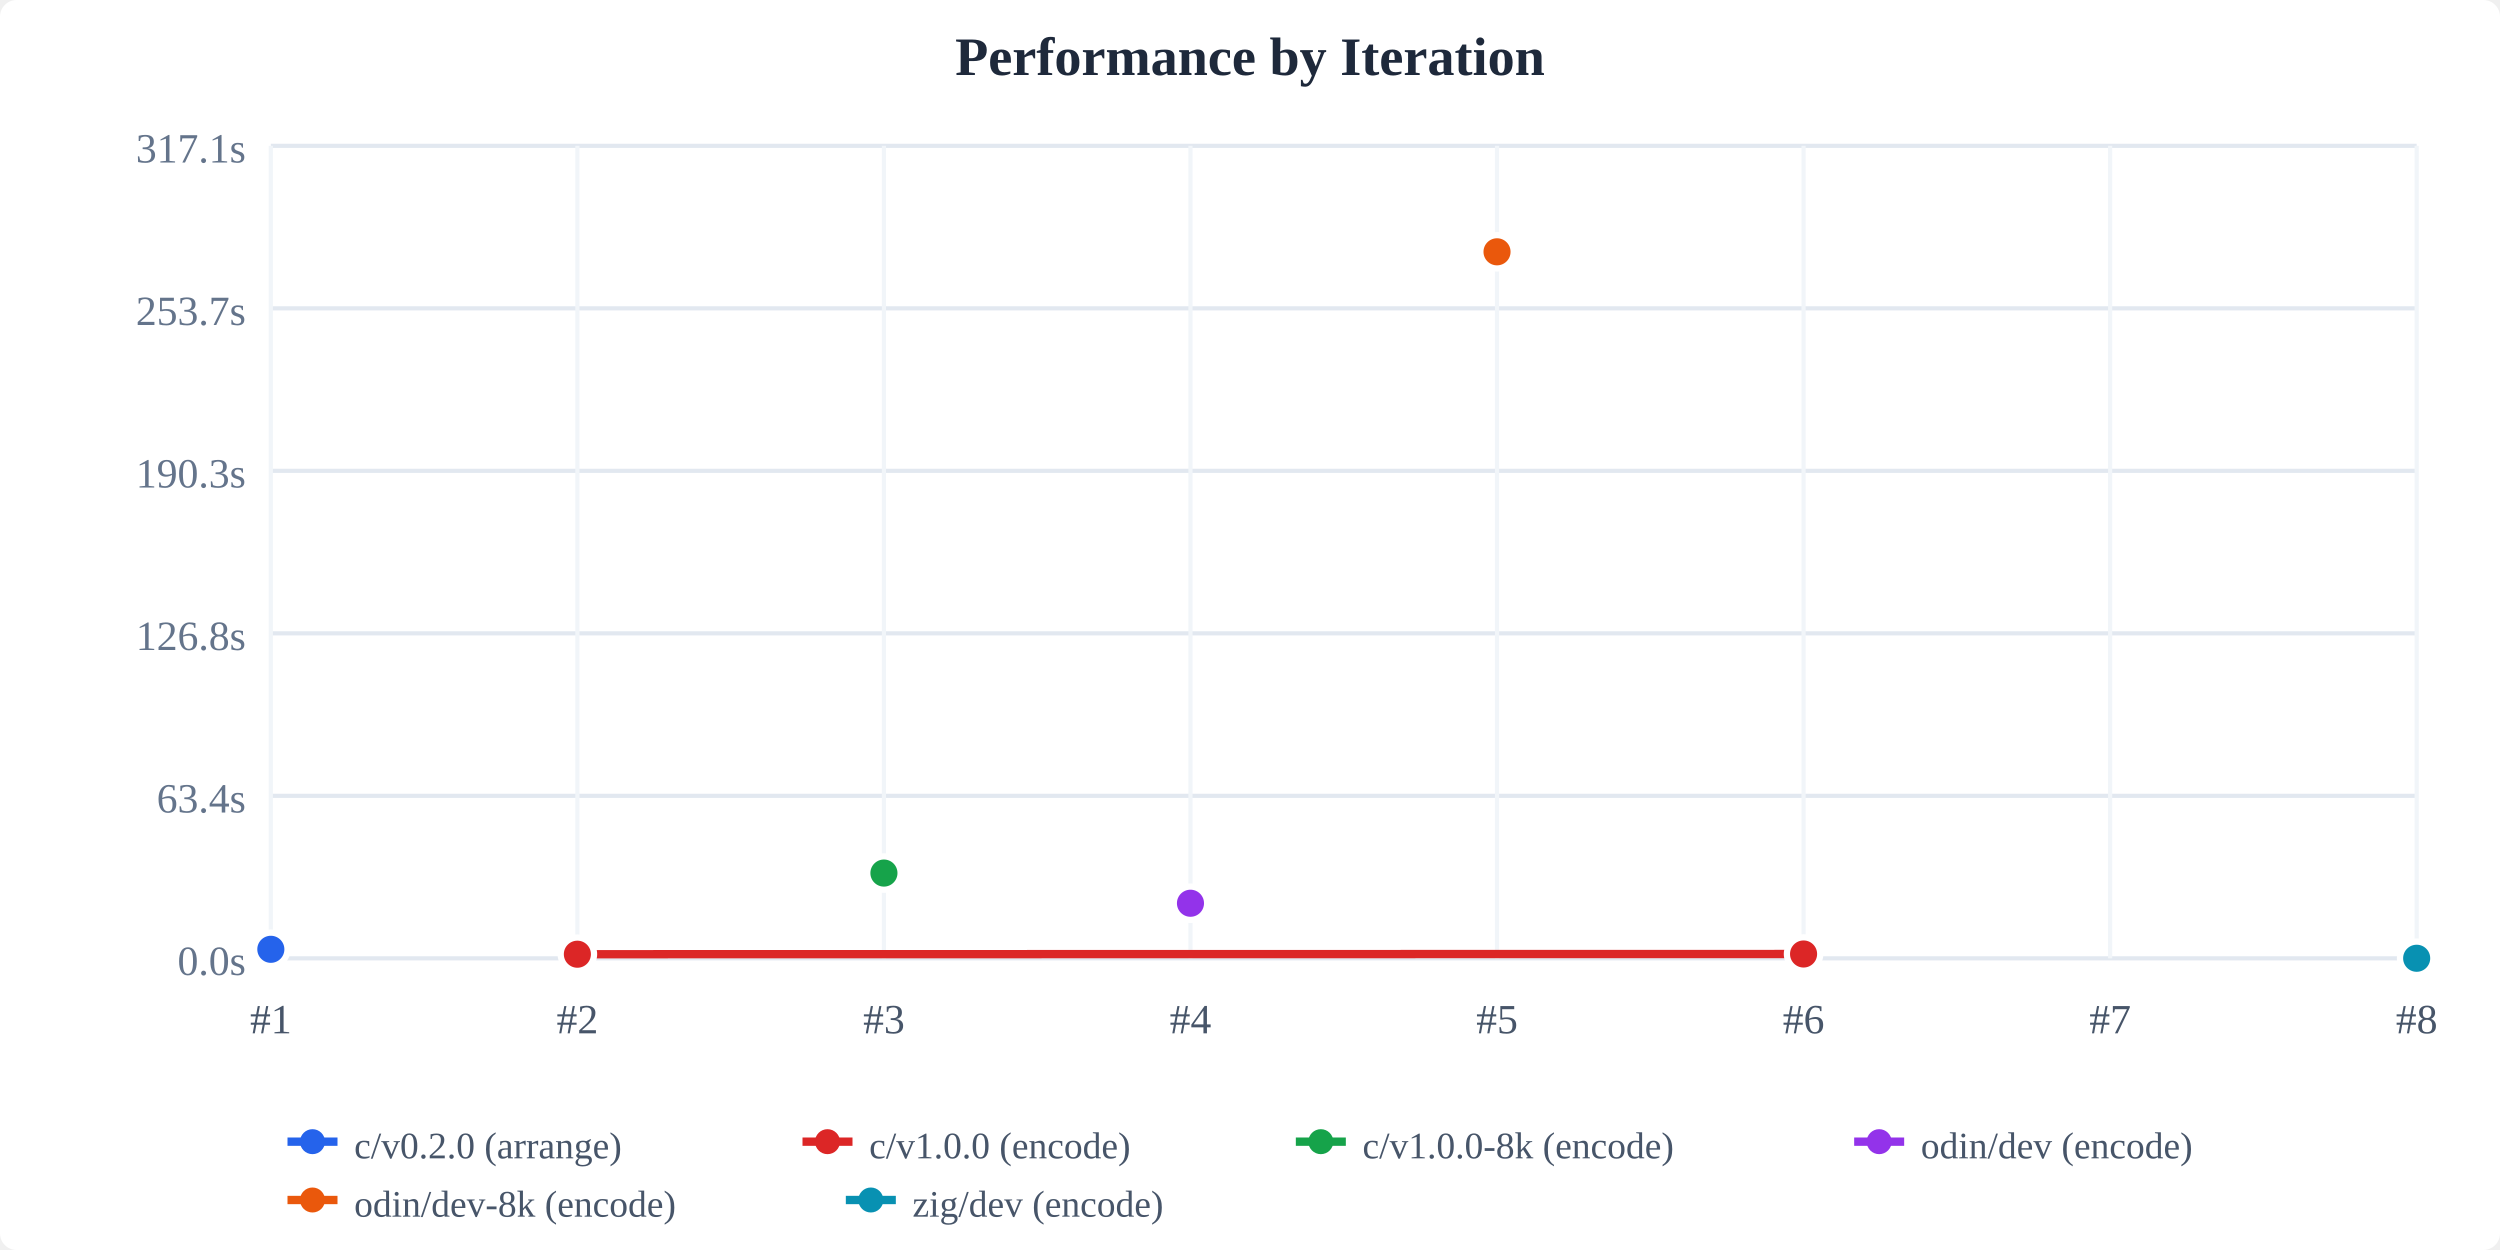
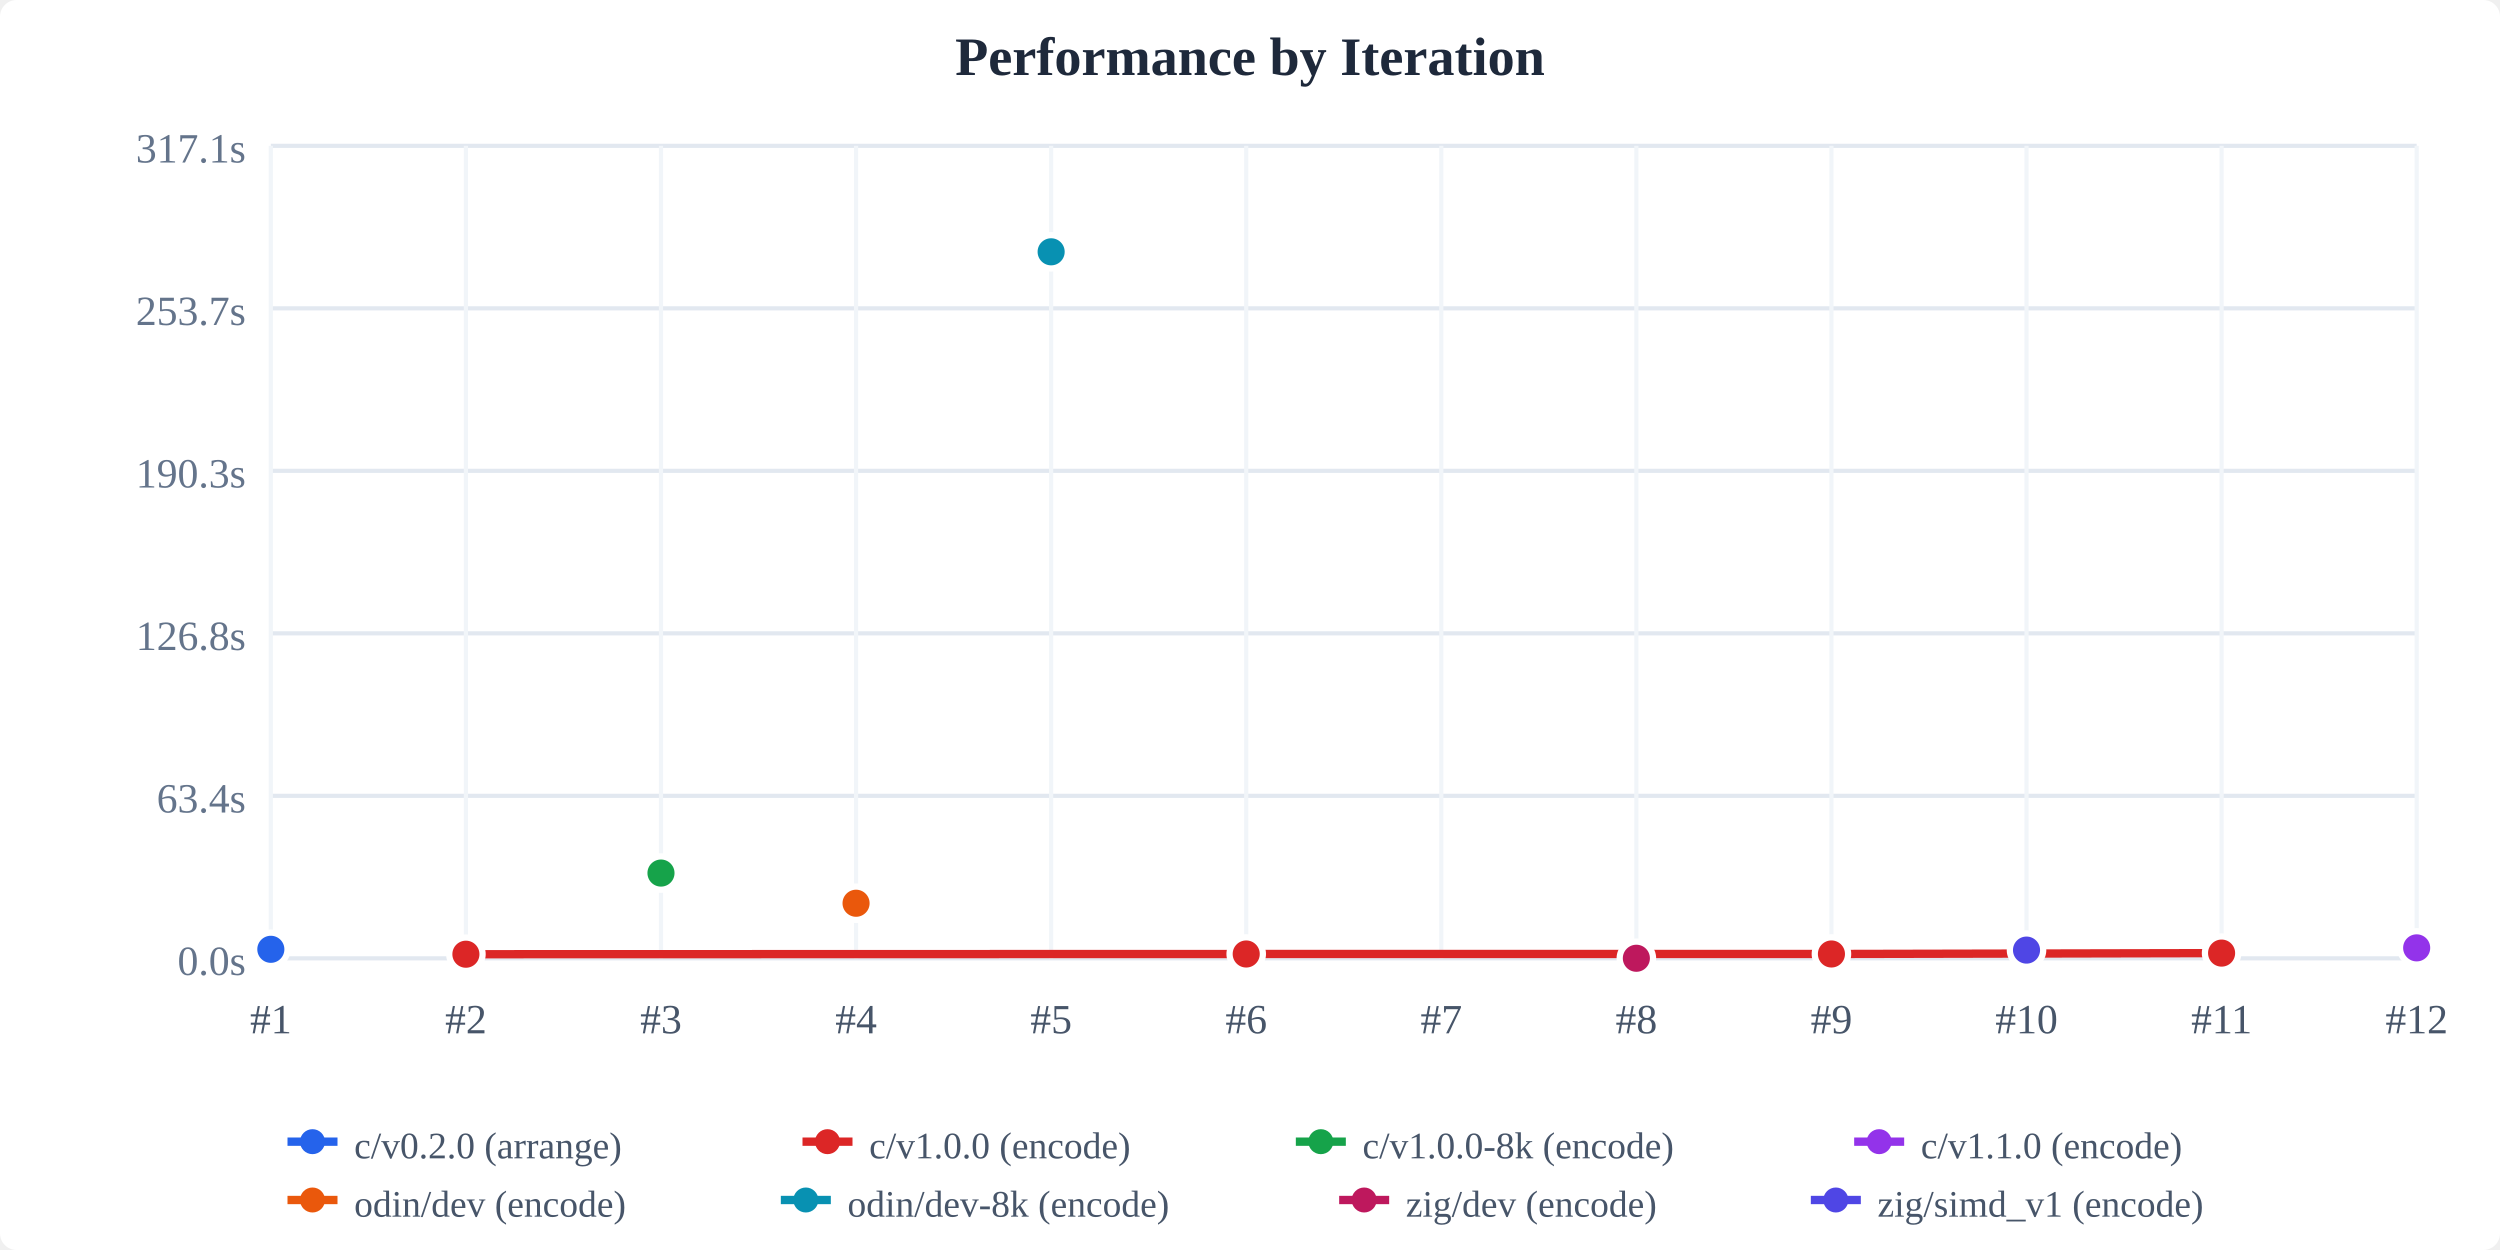
<svg xmlns="http://www.w3.org/2000/svg" width="600" height="300" viewBox="0 0 600 300">
  <rect width="600" height="300" fill="white" rx="4" />
  <text x="300.0" y="18" text-anchor="middle" font-size="13" font-weight="600" fill="#1e293b">Performance by Iteration</text>
  <line x1="65" y1="230.0" x2="580" y2="230.0" stroke="#e2e8f0" stroke-width="1" />
  <text x="59" y="234.0" text-anchor="end" font-size="10" fill="#64748b">0.0s</text>
  <line x1="65" y1="191.0" x2="580" y2="191.0" stroke="#e2e8f0" stroke-width="1" />
  <text x="59" y="195.0" text-anchor="end" font-size="10" fill="#64748b">63.4s</text>
  <line x1="65" y1="152.0" x2="580" y2="152.0" stroke="#e2e8f0" stroke-width="1" />
  <text x="59" y="156.0" text-anchor="end" font-size="10" fill="#64748b">126.8s</text>
  <line x1="65" y1="113" x2="580" y2="113" stroke="#e2e8f0" stroke-width="1" />
  <text x="59" y="117" text-anchor="end" font-size="10" fill="#64748b">190.3s</text>
  <line x1="65" y1="74" x2="580" y2="74" stroke="#e2e8f0" stroke-width="1" />
  <text x="59" y="78" text-anchor="end" font-size="10" fill="#64748b">253.7s</text>
  <line x1="65" y1="35.0" x2="580" y2="35.0" stroke="#e2e8f0" stroke-width="1" />
  <text x="59" y="39.0" text-anchor="end" font-size="10" fill="#64748b">317.1s</text>
  <text x="65.0" y="248" text-anchor="middle" font-size="10" fill="#475569">#1</text>
  <line x1="65.0" y1="35" x2="65.0" y2="230" stroke="#f1f5f9" stroke-width="1" />
-   <text x="138.571" y="248" text-anchor="middle" font-size="10" fill="#475569">#2</text>
-   <line x1="138.571" y1="35" x2="138.571" y2="230" stroke="#f1f5f9" stroke-width="1" />
-   <text x="212.143" y="248" text-anchor="middle" font-size="10" fill="#475569">#3</text>
-   <line x1="212.143" y1="35" x2="212.143" y2="230" stroke="#f1f5f9" stroke-width="1" />
-   <text x="285.714" y="248" text-anchor="middle" font-size="10" fill="#475569">#4</text>
-   <line x1="285.714" y1="35" x2="285.714" y2="230" stroke="#f1f5f9" stroke-width="1" />
-   <text x="359.286" y="248" text-anchor="middle" font-size="10" fill="#475569">#5</text>
-   <line x1="359.286" y1="35" x2="359.286" y2="230" stroke="#f1f5f9" stroke-width="1" />
-   <text x="432.857" y="248" text-anchor="middle" font-size="10" fill="#475569">#6</text>
-   <line x1="432.857" y1="35" x2="432.857" y2="230" stroke="#f1f5f9" stroke-width="1" />
-   <text x="506.429" y="248" text-anchor="middle" font-size="10" fill="#475569">#7</text>
-   <line x1="506.429" y1="35" x2="506.429" y2="230" stroke="#f1f5f9" stroke-width="1" />
-   <text x="580.0" y="248" text-anchor="middle" font-size="10" fill="#475569">#8</text>
+   <text x="111.818" y="248" text-anchor="middle" font-size="10" fill="#475569">#2</text>
+   <line x1="111.818" y1="35" x2="111.818" y2="230" stroke="#f1f5f9" stroke-width="1" />
+   <text x="158.636" y="248" text-anchor="middle" font-size="10" fill="#475569">#3</text>
+   <line x1="158.636" y1="35" x2="158.636" y2="230" stroke="#f1f5f9" stroke-width="1" />
+   <text x="205.455" y="248" text-anchor="middle" font-size="10" fill="#475569">#4</text>
+   <line x1="205.455" y1="35" x2="205.455" y2="230" stroke="#f1f5f9" stroke-width="1" />
+   <text x="252.273" y="248" text-anchor="middle" font-size="10" fill="#475569">#5</text>
+   <line x1="252.273" y1="35" x2="252.273" y2="230" stroke="#f1f5f9" stroke-width="1" />
+   <text x="299.091" y="248" text-anchor="middle" font-size="10" fill="#475569">#6</text>
+   <line x1="299.091" y1="35" x2="299.091" y2="230" stroke="#f1f5f9" stroke-width="1" />
+   <text x="345.909" y="248" text-anchor="middle" font-size="10" fill="#475569">#7</text>
+   <line x1="345.909" y1="35" x2="345.909" y2="230" stroke="#f1f5f9" stroke-width="1" />
+   <text x="392.727" y="248" text-anchor="middle" font-size="10" fill="#475569">#8</text>
+   <line x1="392.727" y1="35" x2="392.727" y2="230" stroke="#f1f5f9" stroke-width="1" />
+   <text x="439.545" y="248" text-anchor="middle" font-size="10" fill="#475569">#9</text>
+   <line x1="439.545" y1="35" x2="439.545" y2="230" stroke="#f1f5f9" stroke-width="1" />
+   <text x="486.364" y="248" text-anchor="middle" font-size="10" fill="#475569">#10</text>
+   <line x1="486.364" y1="35" x2="486.364" y2="230" stroke="#f1f5f9" stroke-width="1" />
+   <text x="533.182" y="248" text-anchor="middle" font-size="10" fill="#475569">#11</text>
+   <line x1="533.182" y1="35" x2="533.182" y2="230" stroke="#f1f5f9" stroke-width="1" />
+   <text x="580.0" y="248" text-anchor="middle" font-size="10" fill="#475569">#12</text>
  <line x1="580.0" y1="35" x2="580.0" y2="230" stroke="#f1f5f9" stroke-width="1" />
  <circle cx="65.0" cy="227.834" r="4" fill="#2563eb" stroke="white" stroke-width="1.5" />
-   <line x1="138.571" y1="229.012" x2="432.857" y2="228.959" stroke="#dc2626" stroke-width="2" />
-   <circle cx="138.571" cy="229.012" r="4" fill="#dc2626" stroke="white" stroke-width="1.5" />
-   <circle cx="432.857" cy="228.959" r="4" fill="#dc2626" stroke="white" stroke-width="1.5" />
-   <circle cx="212.143" cy="209.537" r="4" fill="#16a34a" stroke="white" stroke-width="1.5" />
-   <circle cx="285.714" cy="216.78" r="4" fill="#9333ea" stroke="white" stroke-width="1.5" />
-   <circle cx="359.286" cy="60.435" r="4" fill="#ea580c" stroke="white" stroke-width="1.5" />
-   <circle cx="580.0" cy="229.983" r="4" fill="#0891b2" stroke="white" stroke-width="1.5" />
+   <line x1="111.818" y1="229.012" x2="299.091" y2="228.959" stroke="#dc2626" stroke-width="2" />
+   <line x1="299.091" y1="228.959" x2="439.545" y2="228.956" stroke="#dc2626" stroke-width="2" />
+   <line x1="439.545" y1="228.956" x2="533.182" y2="228.745" stroke="#dc2626" stroke-width="2" />
+   <circle cx="111.818" cy="229.012" r="4" fill="#dc2626" stroke="white" stroke-width="1.5" />
+   <circle cx="299.091" cy="228.959" r="4" fill="#dc2626" stroke="white" stroke-width="1.5" />
+   <circle cx="439.545" cy="228.956" r="4" fill="#dc2626" stroke="white" stroke-width="1.5" />
+   <circle cx="533.182" cy="228.745" r="4" fill="#dc2626" stroke="white" stroke-width="1.5" />
+   <circle cx="158.636" cy="209.537" r="4" fill="#16a34a" stroke="white" stroke-width="1.5" />
+   <circle cx="580.0" cy="227.489" r="4" fill="#9333ea" stroke="white" stroke-width="1.5" />
+   <circle cx="205.455" cy="216.78" r="4" fill="#ea580c" stroke="white" stroke-width="1.5" />
+   <circle cx="252.273" cy="60.435" r="4" fill="#0891b2" stroke="white" stroke-width="1.5" />
+   <circle cx="392.727" cy="229.983" r="4" fill="#be185d" stroke="white" stroke-width="1.5" />
+   <circle cx="486.364" cy="228.023" r="4" fill="#4f46e5" stroke="white" stroke-width="1.5" />
  <line x1="69" y1="274" x2="81" y2="274" stroke="#2563eb" stroke-width="2" />
  <circle cx="75" cy="274" r="3" fill="#2563eb" />
  <text x="85" y="278" font-size="9" fill="#475569">c/v0.2.0 (arrange)</text>
  <line x1="192.6" y1="274" x2="204.6" y2="274" stroke="#dc2626" stroke-width="2" />
  <circle cx="198.6" cy="274" r="3" fill="#dc2626" />
  <text x="208.6" y="278" font-size="9" fill="#475569">c/v1.0.0 (encode)</text>
  <line x1="311.0" y1="274" x2="323.0" y2="274" stroke="#16a34a" stroke-width="2" />
  <circle cx="317.0" cy="274" r="3" fill="#16a34a" />
  <text x="327.0" y="278" font-size="9" fill="#475569">c/v1.0.0-8k (encode)</text>
  <line x1="445.0" y1="274" x2="457.0" y2="274" stroke="#9333ea" stroke-width="2" />
  <circle cx="451.0" cy="274" r="3" fill="#9333ea" />
-   <text x="461.0" y="278" font-size="9" fill="#475569">odin/dev (encode)</text>
+   <text x="461.0" y="278" font-size="9" fill="#475569">c/v1.1.0 (encode)</text>
  <line x1="69" y1="288" x2="81" y2="288" stroke="#ea580c" stroke-width="2" />
  <circle cx="75" cy="288" r="3" fill="#ea580c" />
-   <text x="85" y="292" font-size="9" fill="#475569">odin/dev-8k (encode)</text>
-   <line x1="203.0" y1="288" x2="215.0" y2="288" stroke="#0891b2" stroke-width="2" />
-   <circle cx="209.0" cy="288" r="3" fill="#0891b2" />
-   <text x="219.0" y="292" font-size="9" fill="#475569">zig/dev (encode)</text>
+   <text x="85" y="292" font-size="9" fill="#475569">odin/dev (encode)</text>
+   <line x1="187.4" y1="288" x2="199.4" y2="288" stroke="#0891b2" stroke-width="2" />
+   <circle cx="193.4" cy="288" r="3" fill="#0891b2" />
+   <text x="203.4" y="292" font-size="9" fill="#475569">odin/dev-8k (encode)</text>
+   <line x1="321.4" y1="288" x2="333.4" y2="288" stroke="#be185d" stroke-width="2" />
+   <circle cx="327.4" cy="288" r="3" fill="#be185d" />
+   <text x="337.4" y="292" font-size="9" fill="#475569">zig/dev (encode)</text>
+   <line x1="434.6" y1="288" x2="446.6" y2="288" stroke="#4f46e5" stroke-width="2" />
+   <circle cx="440.6" cy="288" r="3" fill="#4f46e5" />
+   <text x="450.6" y="292" font-size="9" fill="#475569">zig/simd_v1 (encode)</text>
</svg>
